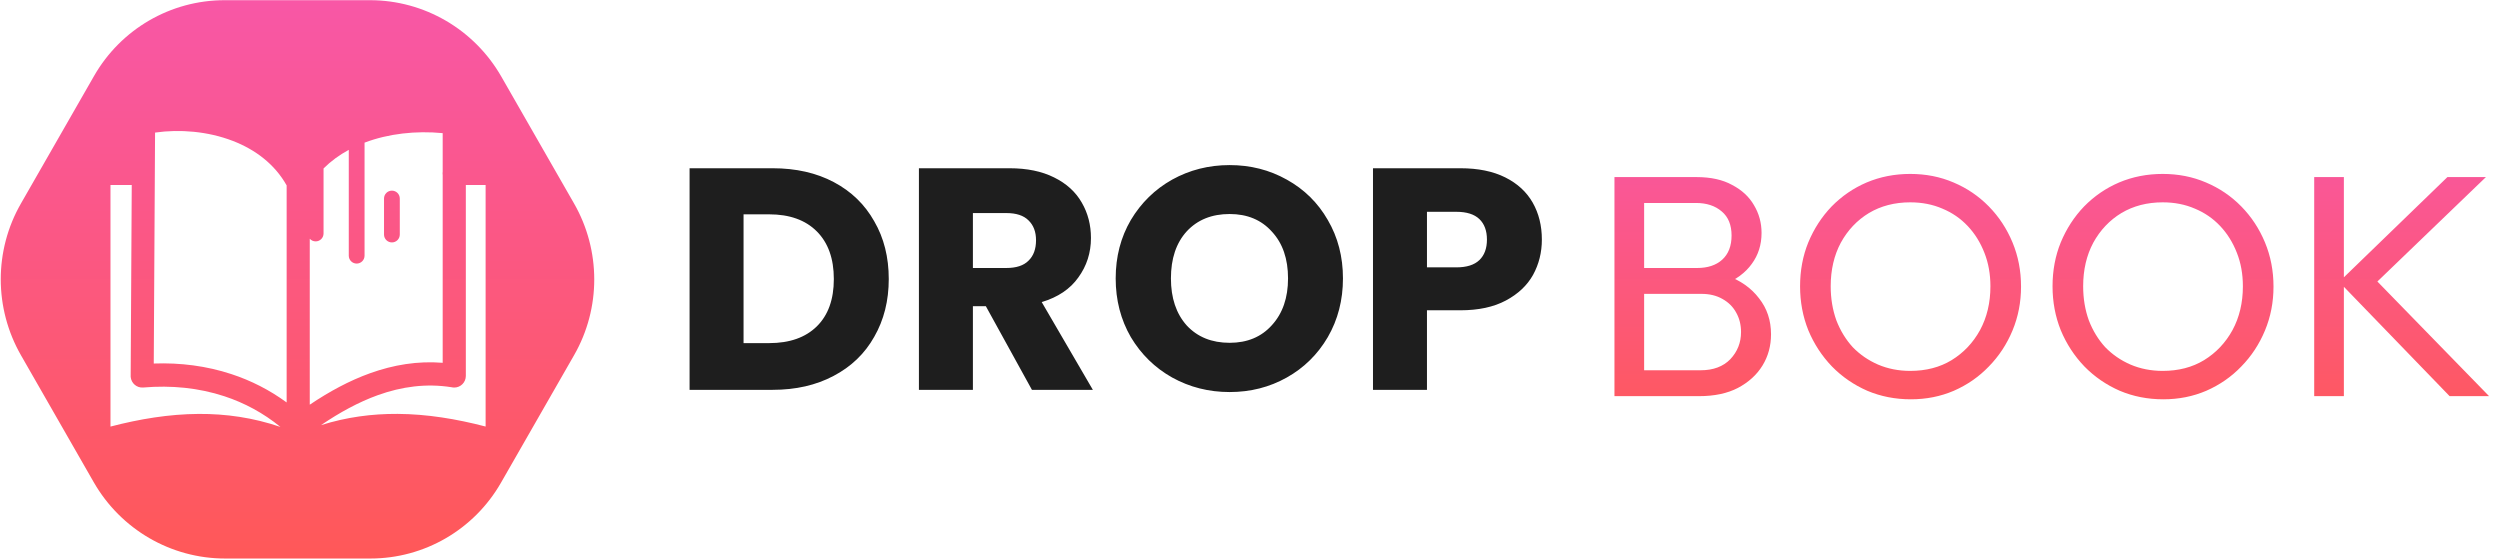
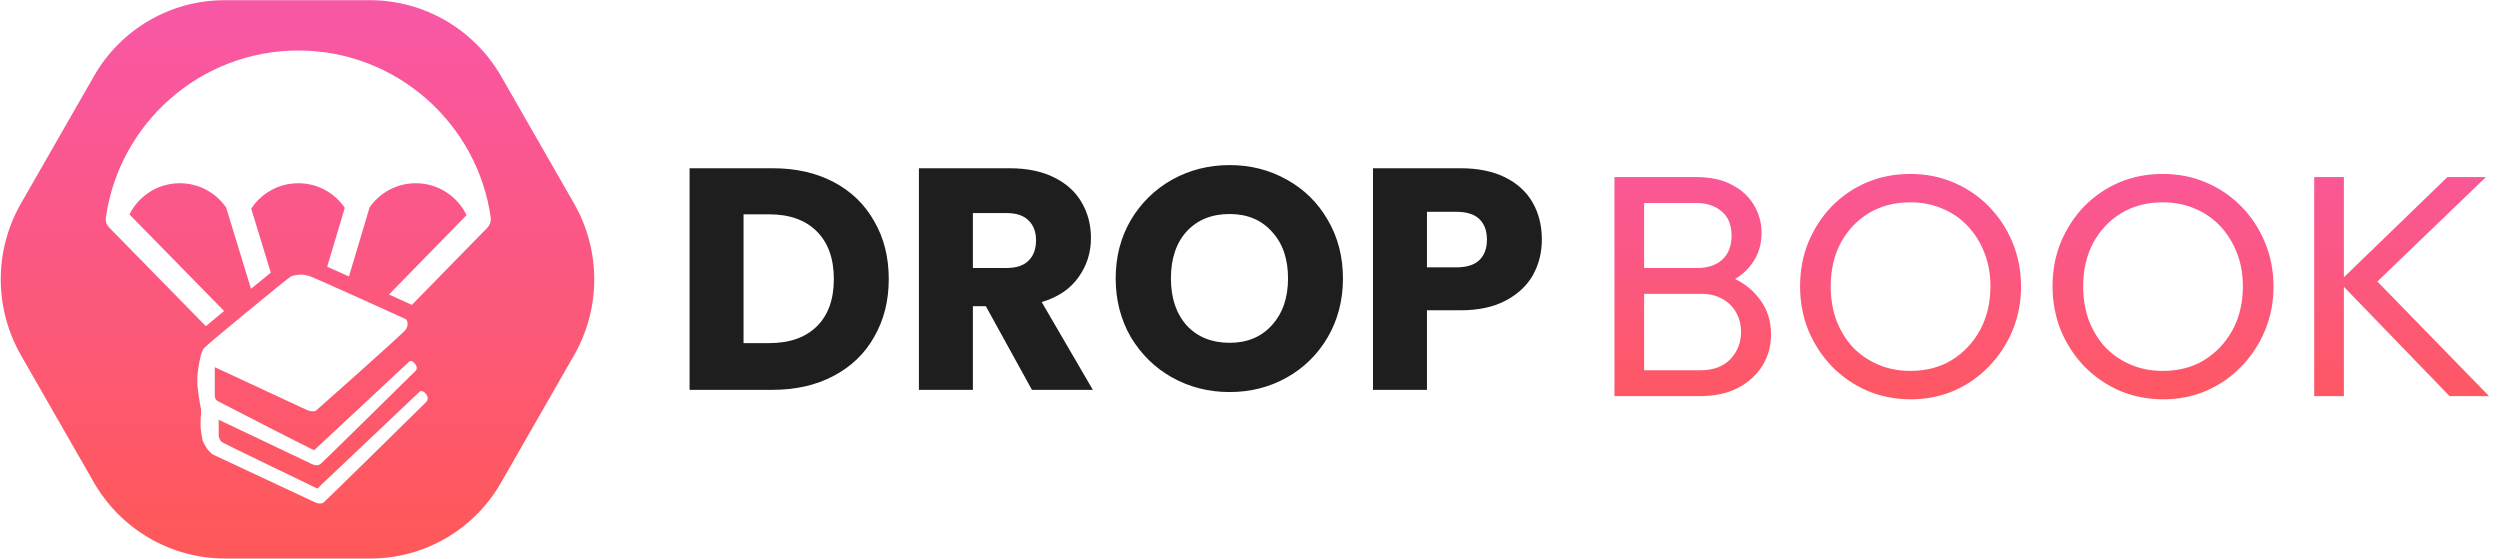
<svg xmlns="http://www.w3.org/2000/svg" width="1584" height="354" viewBox="0 0 1584 354" fill="none">
-   <path fill-rule="evenodd" clip-rule="evenodd" d="M234.415 0.121C268.726 0.121 300.471 18.581 317.627 48.511L363.69 128.871C380.766 158.661 380.794 195.29 363.765 224.999L317.403 305.879C300.373 335.589 268.865 353.879 234.713 353.879L142.586 353.879C108.275 353.879 76.529 335.419 59.374 305.489L13.31 225.129C-3.766 195.339 -3.794 158.71 13.236 129.001L59.597 48.12C76.627 18.411 108.136 0.121 142.287 0.121H234.415ZM181.619 254.99V117.47C173.949 103.825 161.542 94.692 147.527 89.283C131.644 83.15 113.805 81.77 98.247 84.004L97.421 230.329C114.391 229.716 130.992 231.884 146.615 237.031C159.043 241.105 170.82 247.084 181.619 254.99ZM280.484 110.943C280.441 110.593 280.397 110.221 280.397 109.826C280.397 109.454 280.419 109.082 280.484 108.709V84.355C263.599 82.74 246.196 84.604 230.983 90.379L230.983 162C230.983 164.761 228.745 167 225.983 167C223.222 167 220.983 164.761 220.983 162L220.983 94.946C215.082 98.144 209.684 102.061 205 106.731V147.941C205 150.702 202.761 152.941 200 152.941C198.514 152.941 197.18 152.293 196.264 151.264V256.414C208.693 248.048 221.404 241.171 234.463 236.484C249.347 231.14 264.644 228.599 280.484 229.869V110.943ZM83.472 117.229L82.798 237.513C82.755 237.929 82.755 238.345 82.798 238.783C83.146 242.835 86.666 245.858 90.707 245.529C108.568 243.996 125.994 245.748 142.117 251.048C154.915 255.253 166.909 261.714 177.665 270.497C160.347 264.583 143.073 262.152 125.799 262.262C107.091 262.393 88.513 265.459 70 270.278V117.229H83.472ZM203.37 269.38C219.557 264.255 235.723 262.152 251.889 262.24C270.598 262.349 289.176 265.438 307.688 270.256V117.229H295.151V238.17C295.151 242.244 291.87 245.551 287.828 245.551C287.242 245.551 286.677 245.485 286.134 245.354C270.098 242.813 254.562 244.916 239.396 250.369C227.184 254.771 215.19 261.342 203.37 269.38ZM253.312 125.793C253.312 123.031 251.074 120.793 248.312 120.793C245.551 120.793 243.312 123.031 243.312 125.793V148.601C243.312 151.363 245.551 153.601 248.312 153.601C251.074 153.601 253.312 151.363 253.312 148.601V125.793Z" fill="url(#paint0_linear_18_158)" />
-   <path d="M489.517 106.6C504.317 106.6 517.25 109.533 528.317 115.4C539.384 121.267 547.917 129.533 553.917 140.2C560.05 150.733 563.117 162.933 563.117 176.8C563.117 190.533 560.05 202.733 553.917 213.4C547.917 224.067 539.317 232.333 528.117 238.2C517.05 244.067 504.184 247 489.517 247H436.917V106.6H489.517ZM487.317 217.4C500.25 217.4 510.317 213.867 517.517 206.8C524.717 199.733 528.317 189.733 528.317 176.8C528.317 163.867 524.717 153.8 517.517 146.6C510.317 139.4 500.25 135.8 487.317 135.8H471.117V217.4H487.317ZM653.83 247L624.63 194H616.43V247H582.23V106.6H639.63C650.696 106.6 660.096 108.533 667.83 112.4C675.696 116.267 681.563 121.6 685.43 128.4C689.296 135.067 691.23 142.533 691.23 150.8C691.23 160.133 688.563 168.467 683.23 175.8C678.03 183.133 670.296 188.333 660.03 191.4L692.43 247H653.83ZM616.43 169.8H637.63C643.896 169.8 648.563 168.267 651.63 165.2C654.83 162.133 656.43 157.8 656.43 152.2C656.43 146.867 654.83 142.667 651.63 139.6C648.563 136.533 643.896 135 637.63 135H616.43V169.8ZM779.098 248.4C765.898 248.4 753.765 245.333 742.698 239.2C731.765 233.067 723.032 224.533 716.498 213.6C710.098 202.533 706.898 190.133 706.898 176.4C706.898 162.667 710.098 150.333 716.498 139.4C723.032 128.467 731.765 119.933 742.698 113.8C753.765 107.667 765.898 104.6 779.098 104.6C792.298 104.6 804.365 107.667 815.298 113.8C826.365 119.933 835.032 128.467 841.298 139.4C847.698 150.333 850.898 162.667 850.898 176.4C850.898 190.133 847.698 202.533 841.298 213.6C834.898 224.533 826.232 233.067 815.298 239.2C804.365 245.333 792.298 248.4 779.098 248.4ZM779.098 217.2C790.298 217.2 799.232 213.467 805.898 206C812.698 198.533 816.098 188.667 816.098 176.4C816.098 164 812.698 154.133 805.898 146.8C799.232 139.333 790.298 135.6 779.098 135.6C767.765 135.6 758.698 139.267 751.898 146.6C745.232 153.933 741.898 163.867 741.898 176.4C741.898 188.8 745.232 198.733 751.898 206.2C758.698 213.533 767.765 217.2 779.098 217.2ZM976.925 151.8C976.925 159.933 975.058 167.4 971.325 174.2C967.592 180.867 961.858 186.267 954.125 190.4C946.392 194.533 936.792 196.6 925.325 196.6H904.125V247H869.925V106.6H925.325C936.525 106.6 945.992 108.533 953.725 112.4C961.458 116.267 967.258 121.6 971.125 128.4C974.992 135.2 976.925 143 976.925 151.8ZM922.725 169.4C929.258 169.4 934.125 167.867 937.325 164.8C940.525 161.733 942.125 157.4 942.125 151.8C942.125 146.2 940.525 141.867 937.325 138.8C934.125 135.733 929.258 134.2 922.725 134.2H904.125V169.4H922.725Z" fill="#1E1E1E" />
-   <path d="M1035.52 251V234.6H1077.52C1085.52 234.6 1091.78 232.267 1096.32 227.6C1100.85 222.8 1103.12 217.067 1103.12 210.4C1103.12 205.867 1102.12 201.8 1100.12 198.2C1098.12 194.467 1095.18 191.533 1091.32 189.4C1087.58 187.267 1083.18 186.2 1078.12 186.2H1035.52V169.8H1075.32C1081.98 169.8 1087.25 168.067 1091.12 164.6C1095.12 161 1097.12 155.867 1097.12 149.2C1097.12 142.533 1095.05 137.467 1090.92 134C1086.78 130.4 1081.32 128.6 1074.52 128.6H1035.52V112.2H1074.92C1083.98 112.2 1091.52 113.867 1097.52 117.2C1103.65 120.4 1108.25 124.667 1111.32 130C1114.52 135.333 1116.12 141.2 1116.12 147.6C1116.12 155.067 1114.05 161.6 1109.92 167.2C1105.92 172.8 1099.98 177.2 1092.12 180.4L1093.72 174.4C1102.65 177.6 1109.58 182.467 1114.52 189C1119.58 195.4 1122.12 203 1122.12 211.8C1122.12 219.133 1120.32 225.733 1116.72 231.6C1113.12 237.467 1107.92 242.2 1101.12 245.8C1094.45 249.267 1086.25 251 1076.52 251H1035.52ZM1022.92 251V112.2H1041.72V251H1022.92ZM1210.73 253C1200.86 253 1191.66 251.2 1183.13 247.6C1174.59 243.867 1167.13 238.733 1160.73 232.2C1154.33 225.533 1149.33 217.867 1145.73 209.2C1142.26 200.533 1140.53 191.267 1140.53 181.4C1140.53 171.4 1142.26 162.133 1145.73 153.6C1149.33 144.933 1154.26 137.333 1160.53 130.8C1166.93 124.267 1174.33 119.2 1182.73 115.6C1191.26 112 1200.46 110.2 1210.33 110.2C1220.19 110.2 1229.33 112 1237.73 115.6C1246.26 119.2 1253.73 124.267 1260.13 130.8C1266.53 137.333 1271.53 144.933 1275.13 153.6C1278.73 162.267 1280.53 171.6 1280.53 181.6C1280.53 191.467 1278.73 200.733 1275.13 209.4C1271.53 218.067 1266.53 225.667 1260.13 232.2C1253.86 238.733 1246.46 243.867 1237.93 247.6C1229.53 251.2 1220.46 253 1210.73 253ZM1210.33 235C1220.33 235 1229.06 232.733 1236.53 228.2C1244.13 223.533 1250.13 217.2 1254.53 209.2C1258.93 201.067 1261.13 191.8 1261.13 181.4C1261.13 173.667 1259.86 166.6 1257.33 160.2C1254.79 153.667 1251.26 148 1246.73 143.2C1242.19 138.4 1236.86 134.733 1230.73 132.2C1224.59 129.533 1217.79 128.2 1210.33 128.2C1200.46 128.2 1191.73 130.467 1184.13 135C1176.66 139.533 1170.73 145.8 1166.33 153.8C1162.06 161.8 1159.93 171 1159.93 181.4C1159.93 189.133 1161.13 196.333 1163.53 203C1166.06 209.533 1169.53 215.2 1173.93 220C1178.46 224.667 1183.79 228.333 1189.93 231C1196.19 233.667 1202.99 235 1210.33 235ZM1370.69 253C1360.82 253 1351.62 251.2 1343.09 247.6C1334.55 243.867 1327.09 238.733 1320.69 232.2C1314.29 225.533 1309.29 217.867 1305.69 209.2C1302.22 200.533 1300.49 191.267 1300.49 181.4C1300.49 171.4 1302.22 162.133 1305.69 153.6C1309.29 144.933 1314.22 137.333 1320.49 130.8C1326.89 124.267 1334.29 119.2 1342.69 115.6C1351.22 112 1360.42 110.2 1370.29 110.2C1380.15 110.2 1389.29 112 1397.69 115.6C1406.22 119.2 1413.69 124.267 1420.09 130.8C1426.49 137.333 1431.49 144.933 1435.09 153.6C1438.69 162.267 1440.49 171.6 1440.49 181.6C1440.49 191.467 1438.69 200.733 1435.09 209.4C1431.49 218.067 1426.49 225.667 1420.09 232.2C1413.82 238.733 1406.42 243.867 1397.89 247.6C1389.49 251.2 1380.42 253 1370.69 253ZM1370.29 235C1380.29 235 1389.02 232.733 1396.49 228.2C1404.09 223.533 1410.09 217.2 1414.49 209.2C1418.89 201.067 1421.09 191.8 1421.09 181.4C1421.09 173.667 1419.82 166.6 1417.29 160.2C1414.75 153.667 1411.22 148 1406.69 143.2C1402.15 138.4 1396.82 134.733 1390.69 132.2C1384.55 129.533 1377.75 128.2 1370.29 128.2C1360.42 128.2 1351.69 130.467 1344.09 135C1336.62 139.533 1330.69 145.8 1326.29 153.8C1322.02 161.8 1319.89 171 1319.89 181.4C1319.89 189.133 1321.09 196.333 1323.49 203C1326.02 209.533 1329.49 215.2 1333.89 220C1338.42 224.667 1343.75 228.333 1349.89 231C1356.15 233.667 1362.95 235 1370.29 235ZM1552.08 251L1482.08 178.6L1550.68 112.2H1575.08L1501.08 183.4V173L1577.08 251H1552.08ZM1466.28 251V112.2H1485.08V251H1466.28Z" fill="url(#paint1_linear_18_158)" />
+   <path fill-rule="evenodd" clip-rule="evenodd" d="M234.415 0.121C268.726 0.121 300.471 18.581 317.627 48.511L363.69 128.871C380.766 158.661 380.794 195.29 363.765 224.999L317.403 305.879C300.373 335.589 268.865 353.879 234.713 353.879H142.586C108.275 353.879 76.529 335.419 59.374 305.489L13.31 225.129C-3.766 195.339 -3.794 158.71 13.236 129.001L59.597 48.12C76.627 18.411 108.136 0.121 142.287 0.121L234.415 0.121ZM310.916 138.406C311.085 140.492 310.39 142.637 308.813 144.252L260.973 193.168C257.535 191.601 252.38 189.263 246.457 186.584L295.606 136.33C289.854 124.358 277.615 116.094 263.441 116.094C251.325 116.094 240.628 122.14 234.183 131.373L221.1 175.156C216.017 172.874 211.252 170.743 207.306 168.989L218.462 131.658C212.041 122.263 201.243 116.094 189.001 116.094C176.522 116.094 165.548 122.506 159.175 132.208L171.573 172.757C167.932 175.706 163.612 179.229 159.032 182.982L143.3 131.523C136.868 122.204 126.118 116.094 113.935 116.094C99.949 116.094 87.854 124.144 82.01 135.858L141.973 197.042C137.812 200.493 133.859 203.788 130.429 206.668L69.138 144.127C67.589 142.546 66.889 140.454 67.022 138.406H67L67.008 138.343L67.019 138.27L67.019 138.266C67.025 138.223 67.031 138.179 67.037 138.134C67.044 138.072 67.053 138.011 67.063 137.949L67.063 137.949C67.068 137.918 67.072 137.887 67.077 137.856C75.491 78.114 126.956 32 189.001 32C251.235 32 302.825 78.397 311 138.406H310.916ZM125 240.871C125 246.792 126.645 255.948 127.467 259.786C127.33 261.705 127.056 266.283 127.056 269.244C127.056 272.205 127.878 276.783 128.289 278.702C128.152 279.25 131.168 284.459 131.579 284.87C131.652 284.943 131.765 285.069 131.91 285.23C132.577 285.975 133.928 287.484 135.279 288.159C136.243 288.641 157.811 298.72 175.676 307.069C188.304 312.971 199.082 318.007 199.423 318.178C200.245 318.589 201.479 319 202.301 319C203.123 319 203.946 319 204.768 318.589C205.591 318.178 269.734 255.008 269.734 255.008C269.734 255.008 272.285 252.912 270.145 249.917C268.006 246.922 266.033 248.017 266.033 248.017L201.068 309.542C182.016 300.359 143.092 281.58 141.036 280.346C138.98 279.113 138.569 276.646 138.569 275.823V265.954L195.722 293.094C196.545 293.642 199.012 294.739 200.245 294.739C201.479 294.739 201.89 294.739 203.124 293.916C204.357 293.094 263.1 235.168 263.1 235.168C263.1 235.168 265.259 233.523 263.1 230.645C260.942 227.766 259.4 229 259.4 229L199.012 285.281C184.231 277.996 157.82 264.366 145.34 257.926C141.618 256.005 139.135 254.724 138.569 254.44C136.102 253.207 136.102 251.973 136.102 249.095V232.646L194.489 259.786C195.037 260.06 196.545 260.608 198.189 260.608C199.834 260.608 200.519 260.06 200.656 259.786C200.656 259.786 255.754 211.009 256.988 208.953C258.221 206.897 258.221 206.074 258.221 205.252C258.221 204.429 258.221 202.785 256.576 201.962C254.932 201.14 199.423 176.056 196.956 175.234C194.489 174.411 192.762 174 190.788 174C188.815 174 185.854 174.411 184.209 175.234C182.565 176.056 131.168 218.254 129.112 220.721C127.056 223.189 125 234.949 125 240.871Z" fill="url(#paint0_linear_26_194)" />
+   <path d="M489.517 106.6C504.317 106.6 517.25 109.533 528.317 115.4C539.383 121.267 547.917 129.533 553.917 140.2C560.05 150.733 563.117 162.933 563.117 176.8C563.117 190.533 560.05 202.733 553.917 213.4C547.917 224.067 539.317 232.333 528.117 238.2C517.05 244.067 504.183 247 489.517 247H436.917V106.6H489.517ZM487.317 217.4C500.25 217.4 510.317 213.867 517.517 206.8C524.717 199.733 528.317 189.733 528.317 176.8C528.317 163.867 524.717 153.8 517.517 146.6C510.317 139.4 500.25 135.8 487.317 135.8H471.117V217.4H487.317ZM653.829 247L624.629 194H616.429V247H582.229V106.6H639.629C650.696 106.6 660.096 108.533 667.829 112.4C675.696 116.267 681.562 121.6 685.429 128.4C689.296 135.067 691.229 142.533 691.229 150.8C691.229 160.133 688.562 168.467 683.229 175.8C678.029 183.133 670.296 188.333 660.029 191.4L692.429 247H653.829ZM616.429 169.8H637.629C643.896 169.8 648.562 168.267 651.629 165.2C654.829 162.133 656.429 157.8 656.429 152.2C656.429 146.867 654.829 142.667 651.629 139.6C648.562 136.533 643.896 135 637.629 135H616.429V169.8ZM779.098 248.4C765.898 248.4 753.765 245.333 742.698 239.2C731.765 233.067 723.031 224.533 716.498 213.6C710.098 202.533 706.898 190.133 706.898 176.4C706.898 162.667 710.098 150.333 716.498 139.4C723.031 128.467 731.765 119.933 742.698 113.8C753.765 107.667 765.898 104.6 779.098 104.6C792.298 104.6 804.365 107.667 815.298 113.8C826.365 119.933 835.031 128.467 841.298 139.4C847.698 150.333 850.898 162.667 850.898 176.4C850.898 190.133 847.698 202.533 841.298 213.6C834.898 224.533 826.231 233.067 815.298 239.2C804.365 245.333 792.298 248.4 779.098 248.4ZM779.098 217.2C790.298 217.2 799.231 213.467 805.898 206C812.698 198.533 816.098 188.667 816.098 176.4C816.098 164 812.698 154.133 805.898 146.8C799.231 139.333 790.298 135.6 779.098 135.6C767.765 135.6 758.698 139.267 751.898 146.6C745.231 153.933 741.898 163.867 741.898 176.4C741.898 188.8 745.231 198.733 751.898 206.2C758.698 213.533 767.765 217.2 779.098 217.2ZM976.924 151.8C976.924 159.933 975.058 167.4 971.324 174.2C967.591 180.867 961.858 186.267 954.124 190.4C946.391 194.533 936.791 196.6 925.324 196.6H904.124V247H869.924V106.6H925.324C936.524 106.6 945.991 108.533 953.724 112.4C961.458 116.267 967.258 121.6 971.124 128.4C974.991 135.2 976.924 143 976.924 151.8ZM922.724 169.4C929.258 169.4 934.124 167.867 937.324 164.8C940.524 161.733 942.124 157.4 942.124 151.8C942.124 146.2 940.524 141.867 937.324 138.8C934.124 135.733 929.258 134.2 922.724 134.2H904.124V169.4H922.724Z" fill="#1E1E1E" />
+   <path d="M1035.52 251V234.6H1077.52C1085.52 234.6 1091.78 232.267 1096.32 227.6C1100.85 222.8 1103.12 217.067 1103.12 210.4C1103.12 205.867 1102.12 201.8 1100.12 198.2C1098.12 194.467 1095.18 191.533 1091.32 189.4C1087.58 187.267 1083.18 186.2 1078.12 186.2H1035.52V169.8H1075.32C1081.98 169.8 1087.25 168.067 1091.12 164.6C1095.12 161 1097.12 155.867 1097.12 149.2C1097.12 142.533 1095.05 137.467 1090.92 134C1086.78 130.4 1081.32 128.6 1074.52 128.6H1035.52V112.2H1074.92C1083.98 112.2 1091.52 113.867 1097.52 117.2C1103.65 120.4 1108.25 124.667 1111.32 130C1114.52 135.333 1116.12 141.2 1116.12 147.6C1116.12 155.067 1114.05 161.6 1109.92 167.2C1105.92 172.8 1099.98 177.2 1092.12 180.4L1093.72 174.4C1102.65 177.6 1109.58 182.467 1114.52 189C1119.58 195.4 1122.12 203 1122.12 211.8C1122.12 219.133 1120.32 225.733 1116.72 231.6C1113.12 237.467 1107.92 242.2 1101.12 245.8C1094.45 249.267 1086.25 251 1076.52 251H1035.52ZM1022.92 251V112.2H1041.72V251H1022.92ZM1210.73 253C1200.86 253 1191.66 251.2 1183.13 247.6C1174.59 243.867 1167.13 238.733 1160.73 232.2C1154.33 225.533 1149.33 217.867 1145.73 209.2C1142.26 200.533 1140.53 191.267 1140.53 181.4C1140.53 171.4 1142.26 162.133 1145.73 153.6C1149.33 144.933 1154.26 137.333 1160.53 130.8C1166.93 124.267 1174.33 119.2 1182.73 115.6C1191.26 112 1200.46 110.2 1210.33 110.2C1220.19 110.2 1229.33 112 1237.73 115.6C1246.26 119.2 1253.73 124.267 1260.13 130.8C1266.53 137.333 1271.53 144.933 1275.13 153.6C1278.73 162.267 1280.53 171.6 1280.53 181.6C1280.53 191.467 1278.73 200.733 1275.13 209.4C1271.53 218.067 1266.53 225.667 1260.13 232.2C1253.86 238.733 1246.46 243.867 1237.93 247.6C1229.53 251.2 1220.46 253 1210.73 253ZM1210.33 235C1220.33 235 1229.06 232.733 1236.53 228.2C1244.13 223.533 1250.13 217.2 1254.53 209.2C1258.93 201.067 1261.13 191.8 1261.13 181.4C1261.13 173.667 1259.86 166.6 1257.33 160.2C1254.79 153.667 1251.26 148 1246.73 143.2C1242.19 138.4 1236.86 134.733 1230.73 132.2C1224.59 129.533 1217.79 128.2 1210.33 128.2C1200.46 128.2 1191.73 130.467 1184.13 135C1176.66 139.533 1170.73 145.8 1166.33 153.8C1162.06 161.8 1159.93 171 1159.93 181.4C1159.93 189.133 1161.13 196.333 1163.53 203C1166.06 209.533 1169.53 215.2 1173.93 220C1178.46 224.667 1183.79 228.333 1189.93 231C1196.19 233.667 1202.99 235 1210.33 235ZM1370.69 253C1360.82 253 1351.62 251.2 1343.09 247.6C1334.55 243.867 1327.09 238.733 1320.69 232.2C1314.29 225.533 1309.29 217.867 1305.69 209.2C1302.22 200.533 1300.49 191.267 1300.49 181.4C1300.49 171.4 1302.22 162.133 1305.69 153.6C1309.29 144.933 1314.22 137.333 1320.49 130.8C1326.89 124.267 1334.29 119.2 1342.69 115.6C1351.22 112 1360.42 110.2 1370.29 110.2C1380.15 110.2 1389.29 112 1397.69 115.6C1406.22 119.2 1413.69 124.267 1420.09 130.8C1426.49 137.333 1431.49 144.933 1435.09 153.6C1438.69 162.267 1440.49 171.6 1440.49 181.6C1440.49 191.467 1438.69 200.733 1435.09 209.4C1431.49 218.067 1426.49 225.667 1420.09 232.2C1413.82 238.733 1406.42 243.867 1397.89 247.6C1389.49 251.2 1380.42 253 1370.69 253ZM1370.29 235C1380.29 235 1389.02 232.733 1396.49 228.2C1404.09 223.533 1410.09 217.2 1414.49 209.2C1418.89 201.067 1421.09 191.8 1421.09 181.4C1421.09 173.667 1419.82 166.6 1417.29 160.2C1414.75 153.667 1411.22 148 1406.69 143.2C1402.15 138.4 1396.82 134.733 1390.69 132.2C1384.55 129.533 1377.75 128.2 1370.29 128.2C1360.42 128.2 1351.69 130.467 1344.09 135C1336.62 139.533 1330.69 145.8 1326.29 153.8C1322.02 161.8 1319.89 171 1319.89 181.4C1319.89 189.133 1321.09 196.333 1323.49 203C1326.02 209.533 1329.49 215.2 1333.89 220C1338.42 224.667 1343.75 228.333 1349.89 231C1356.15 233.667 1362.95 235 1370.29 235ZM1552.08 251L1482.08 178.6L1550.68 112.2H1575.08L1501.08 183.4V173L1577.08 251H1552.08ZM1466.28 251V112.2H1485.08V251H1466.28Z" fill="url(#paint1_linear_26_194)" />
  <defs>
-     <linearGradient id="paint0_linear_18_158" x1="188.5" y1="0.121" x2="188.5" y2="353.879" gradientUnits="userSpaceOnUse">
+     <linearGradient id="paint0_linear_26_194" x1="188.5" y1="0.121" x2="188.5" y2="353.879" gradientUnits="userSpaceOnUse">
      <stop stop-color="#F857A6" />
      <stop offset="1" stop-color="#FF5858" />
    </linearGradient>
-     <linearGradient id="paint1_linear_18_158" x1="1295.02" y1="72" x2="1295.02" y2="282" gradientUnits="userSpaceOnUse">
+     <linearGradient id="paint1_linear_26_194" x1="1295.02" y1="72" x2="1295.02" y2="282" gradientUnits="userSpaceOnUse">
      <stop stop-color="#F857A6" />
      <stop offset="1" stop-color="#FF5858" />
    </linearGradient>
  </defs>
</svg>
